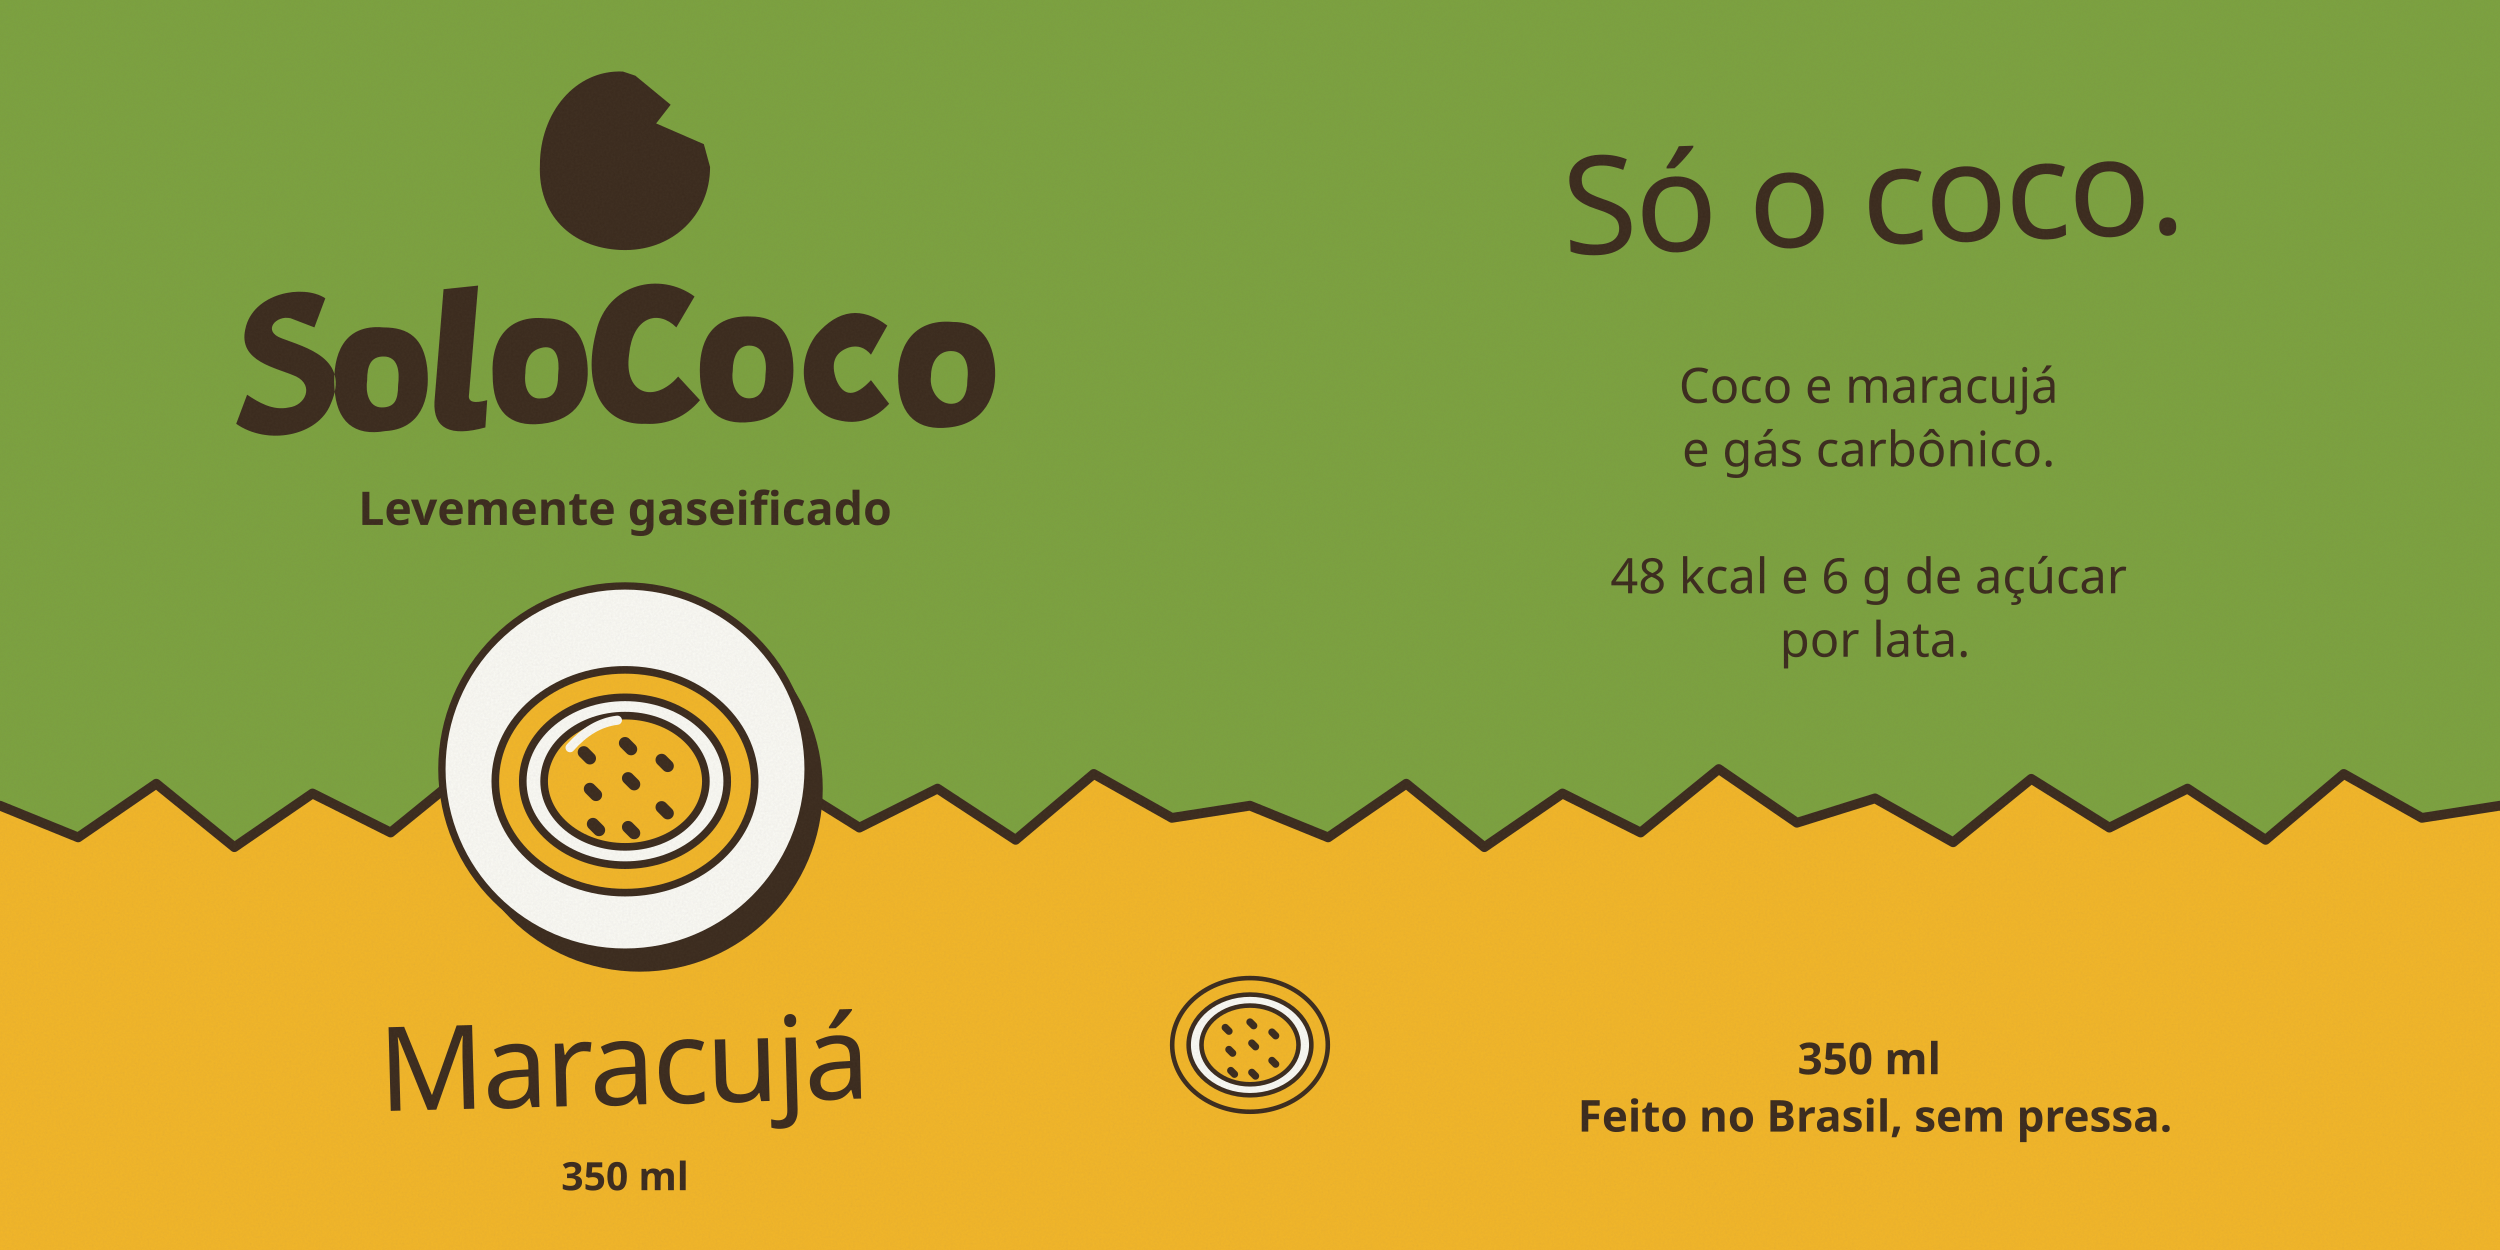
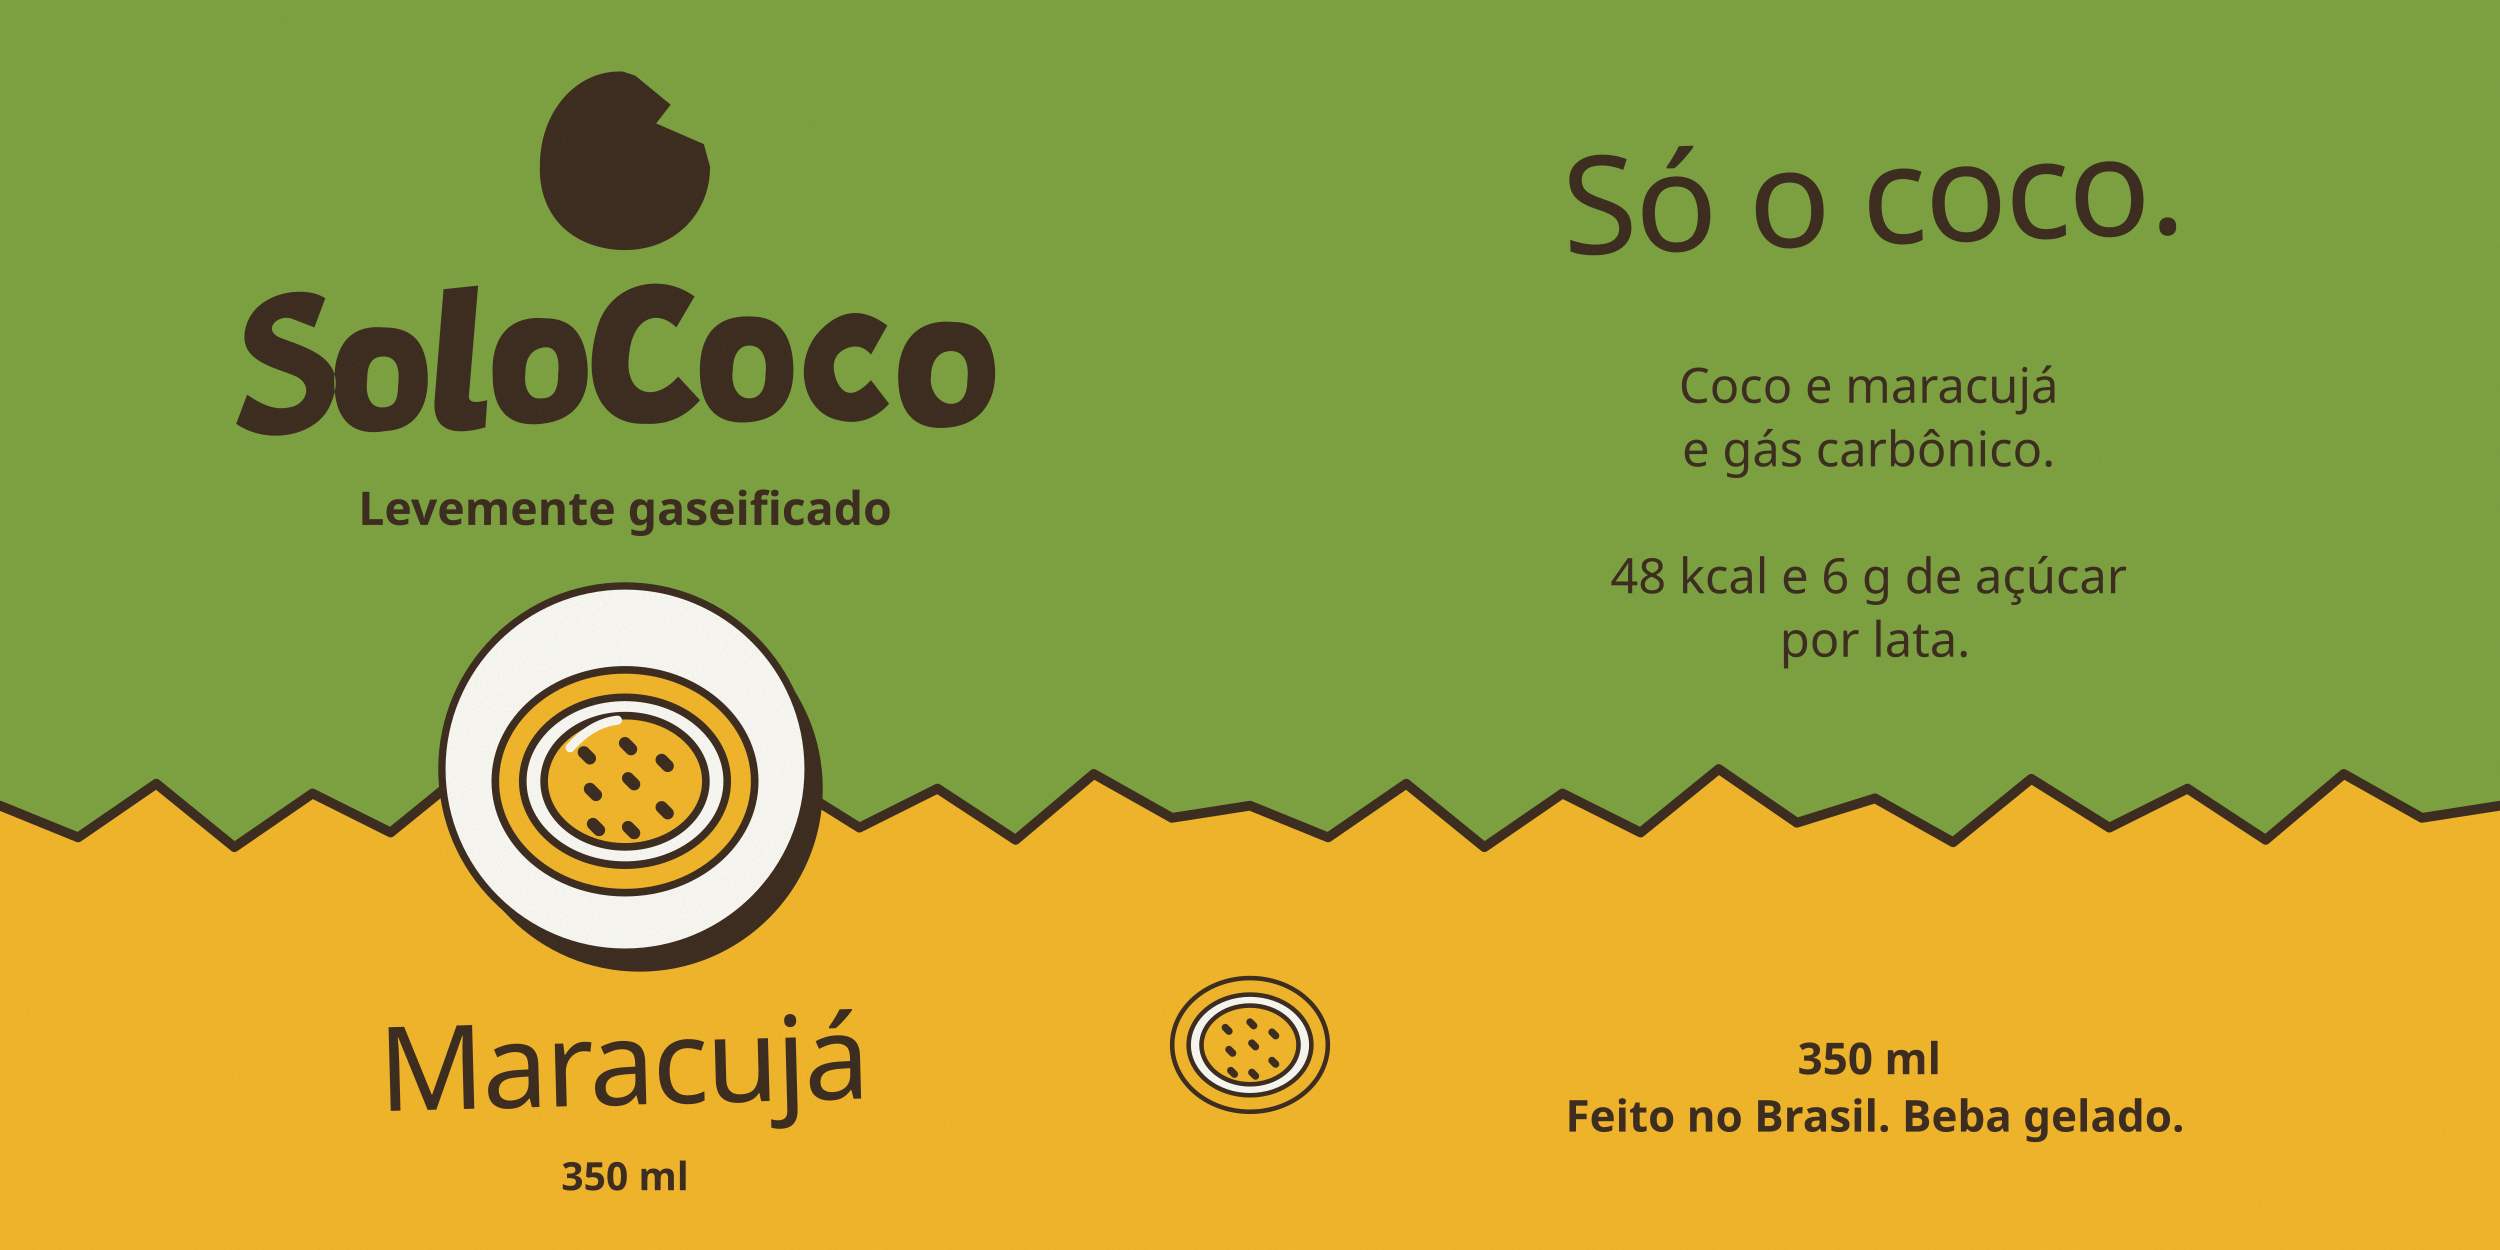
<svg xmlns="http://www.w3.org/2000/svg" width="2048" height="1024" viewBox="0 0 2048 1024">
  <defs>
    <style>
      @font-face { font-family: "Bowlby One"; src: url("../hero/fonts/BowlbyOne-Regular.ttf"); }
      @font-face { font-family: "Figtree"; src: url("../hero/fonts/Figtree-wght.ttf"); font-weight: 300 900; }
      .display { font-family: "Bowlby One"; }
      .body { font-family: "Figtree"; }
    </style>
    <filter id="grain" x="0" y="0" width="100%" height="100%" filterUnits="userSpaceOnUse">
      <feTurbulence type="fractalNoise" baseFrequency=".55" numOctaves="3" stitchTiles="stitch" result="noise" />
      <feColorMatrix in="noise" type="matrix" values="0 0 0 0 .227 0 0 0 0 .165 0 0 0 0 .114 0 0 0 .09 0" result="ink" />
      <feComposite in="ink" in2="SourceGraphic" operator="in" />
    </filter>
    <clipPath id="symbol-cut">
      <polygon points="0,100 0,0 54,0 100,34 100,100" />
    </clipPath>
  </defs>
  <rect width="2048" height="1024" fill="#7BA23F" />
  <path fill="#F2B628" d="M0,1024 L0,660 L64,686 L128,642 L192,694 L256,650 L320,682 L384,630 L448,674 L512,654 L576,690 L640,638 L704,678 L768,646 L832,688 L896,634 L960,670 L1024,660 L1088,686 L1152,642 L1216,694 L1280,650 L1344,682 L1408,630 L1472,674 L1536,654 L1600,690 L1664,638 L1728,678 L1792,646 L1856,688 L1920,634 L1984,670 L2048,660 L2048,1024 Z" />
  <path fill="none" stroke="#3A2A1D" stroke-width="8" stroke-linejoin="round" d="M-64,670 L0,660 L64,686 L128,642 L192,694 L256,650 L320,682 L384,630 L448,674 L512,654 L576,690 L640,638 L704,678 L768,646 L832,688 L896,634 L960,670 L1024,660 L1088,686 L1152,642 L1216,694 L1280,650 L1344,682 L1408,630 L1472,674 L1536,654 L1600,690 L1664,638 L1728,678 L1792,646 L1856,688 L1920,634 L1984,670 L2048,660 L2112,686" />
  <path transform="translate(427 45) scale(1.7)" fill="#3A2A1D" d="M49 8C26 7 9 28 9 53C8 77 24 93 48 94C73 95 91 77 91 54L88 43L65 33L72 24L55 10Z" />
  <path transform="translate(192 225) scale(1.49)" fill="#3A2A1D" fill-rule="evenodd" d="M50 13C38 5 10 10 6 30C2 48 23 51 34 56C44 61 39 72 30 73C21 75 13 70 7 66L1 82C18 94 46 89 53 71C64 46 39 40 26 35C15 31 23 22 31 24L44 29Z M82 29C60 27 54 44 55 62C56 81 66 89 83 86C102 85 108 69 106 51C104 35 96 29 82 29Z M82 45C90 45 91 53 90 61C90 69 88 73 81 73C74 73 72 65 73 58C73 50 75 45 82 45Z M115 8L134 6L129 66Q128 72 139 69L138 84Q109 92 110 70Z M171 24C150 22 141 36 142 55C142 75 151 84 169 82C188 80 196 67 194 48C192 31 184 24 171 24Z M170 40C177 39 179 46 178 55C178 64 175 68 169 68C162 69 159 62 160 54C160 45 164 41 170 40Z M253 12C234 -2 205 5 199 31C191 61 202 83 226 82Q244 83 256 69L244 56C231 71 214 66 217 44C219 23 233 19 243 29Z M284 23C262 22 255 37 256 56C257 75 267 83 284 81C303 79 309 64 307 46C305 30 297 23 284 23Z M283 39C291 39 293 47 292 55C292 63 289 68 283 68C276 68 273 60 274 53C274 45 277 39 283 39Z M359 28Q338 12 320 33C307 50 313 76 332 80Q348 84 360 71L350 58Q337 72 331 58Q326 44 338 40Q345 38 350 44Z M395 26C373 24 364 40 365 59C366 78 376 86 393 84C412 82 420 67 418 49C416 33 408 26 395 26Z M394 42C402 42 404 50 403 58C403 66 400 71 394 71C387 71 382 63 383 56C383 48 387 42 394 42Z" />
  <text class="body" x="512" y="430" fill="#3A2A1D" font-size="38" font-weight="600" text-anchor="middle">Levemente gaseificado</text>
  <circle cx="524" cy="646" r="150" fill="#3A2A1D" />
  <circle cx="512" cy="630" r="150" fill="#FAFAF5" stroke="#3A2A1D" stroke-width="6" />
  <g transform="translate(387 505) scale(1.25)" stroke="#3A2A1D" stroke-width="5" stroke-linejoin="round">
    <ellipse cx="100" cy="108" rx="85" ry="73" fill="#F2B628" />
    <ellipse cx="100" cy="108" rx="67" ry="55" fill="#FAFAF5" />
    <ellipse cx="100" cy="108" rx="53" ry="43" fill="#F2B628" />
    <path d="M73 89l4 4m23-10 4 4m20 7 4 4m-51 15 4 4m21-11 4 4m18 15 4 4m-26 9 4 4m-27-6 4 4" stroke-width="8" stroke-linecap="round" />
    <path d="M64 86 Q78 70 95 68" stroke="#FAFAF5" stroke-width="6" fill="none" stroke-linecap="round" />
  </g>
  <text class="display" x="512" y="905" fill="#3A2A1D" font-size="96" text-anchor="middle" letter-spacing="-2" transform="rotate(-1.5 512 905)">Maracujá</text>
  <text class="body" x="512" y="975" fill="#3A2A1D" font-size="32" font-weight="700" text-anchor="middle">350 ml</text>
  <g transform="translate(949 775) scale(.75)" stroke="#3A2A1D" stroke-width="5" stroke-linejoin="round">
    <ellipse cx="100" cy="108" rx="85" ry="73" fill="#F2B628" />
    <ellipse cx="100" cy="108" rx="67" ry="55" fill="#FAFAF5" />
    <ellipse cx="100" cy="108" rx="53" ry="43" fill="#F2B628" />
    <path d="M73 89l4 4m23-10 4 4m20 7 4 4m-51 15 4 4m21-11 4 4m18 15 4 4m-26 9 4 4m-27-6 4 4" stroke-width="8" stroke-linecap="round" />
  </g>
  <text class="display" x="1536" y="200" fill="#3A2A1D" font-size="112" text-anchor="middle" letter-spacing="-2" transform="rotate(-2 1536 200)">Só o coco.</text>
  <text class="body" x="1536" y="330" fill="#3A2A1D" font-size="40" font-weight="500" text-anchor="middle">
    <tspan x="1536">Coco e maracujá</tspan>
    <tspan x="1536" dy="52">e gás carbônico.</tspan>
    <tspan x="1536" dy="104">48 kcal e 6 g de açúcar</tspan>
    <tspan x="1536" dy="52">por lata.</tspan>
  </text>
  <text class="body" x="1536" y="880" fill="#3A2A1D" font-size="36" font-weight="600" text-anchor="middle">
    <tspan x="1536">350 ml</tspan>
-     <tspan x="1536" dy="47">Feito no Brasil, sem pressa.</tspan>
+     <tspan x="1536" dy="47">Feito no Brasil. Beba gelado.</tspan>
  </text>
  <rect width="2048" height="1024" fill="#000" filter="url(#grain)" />
</svg>
